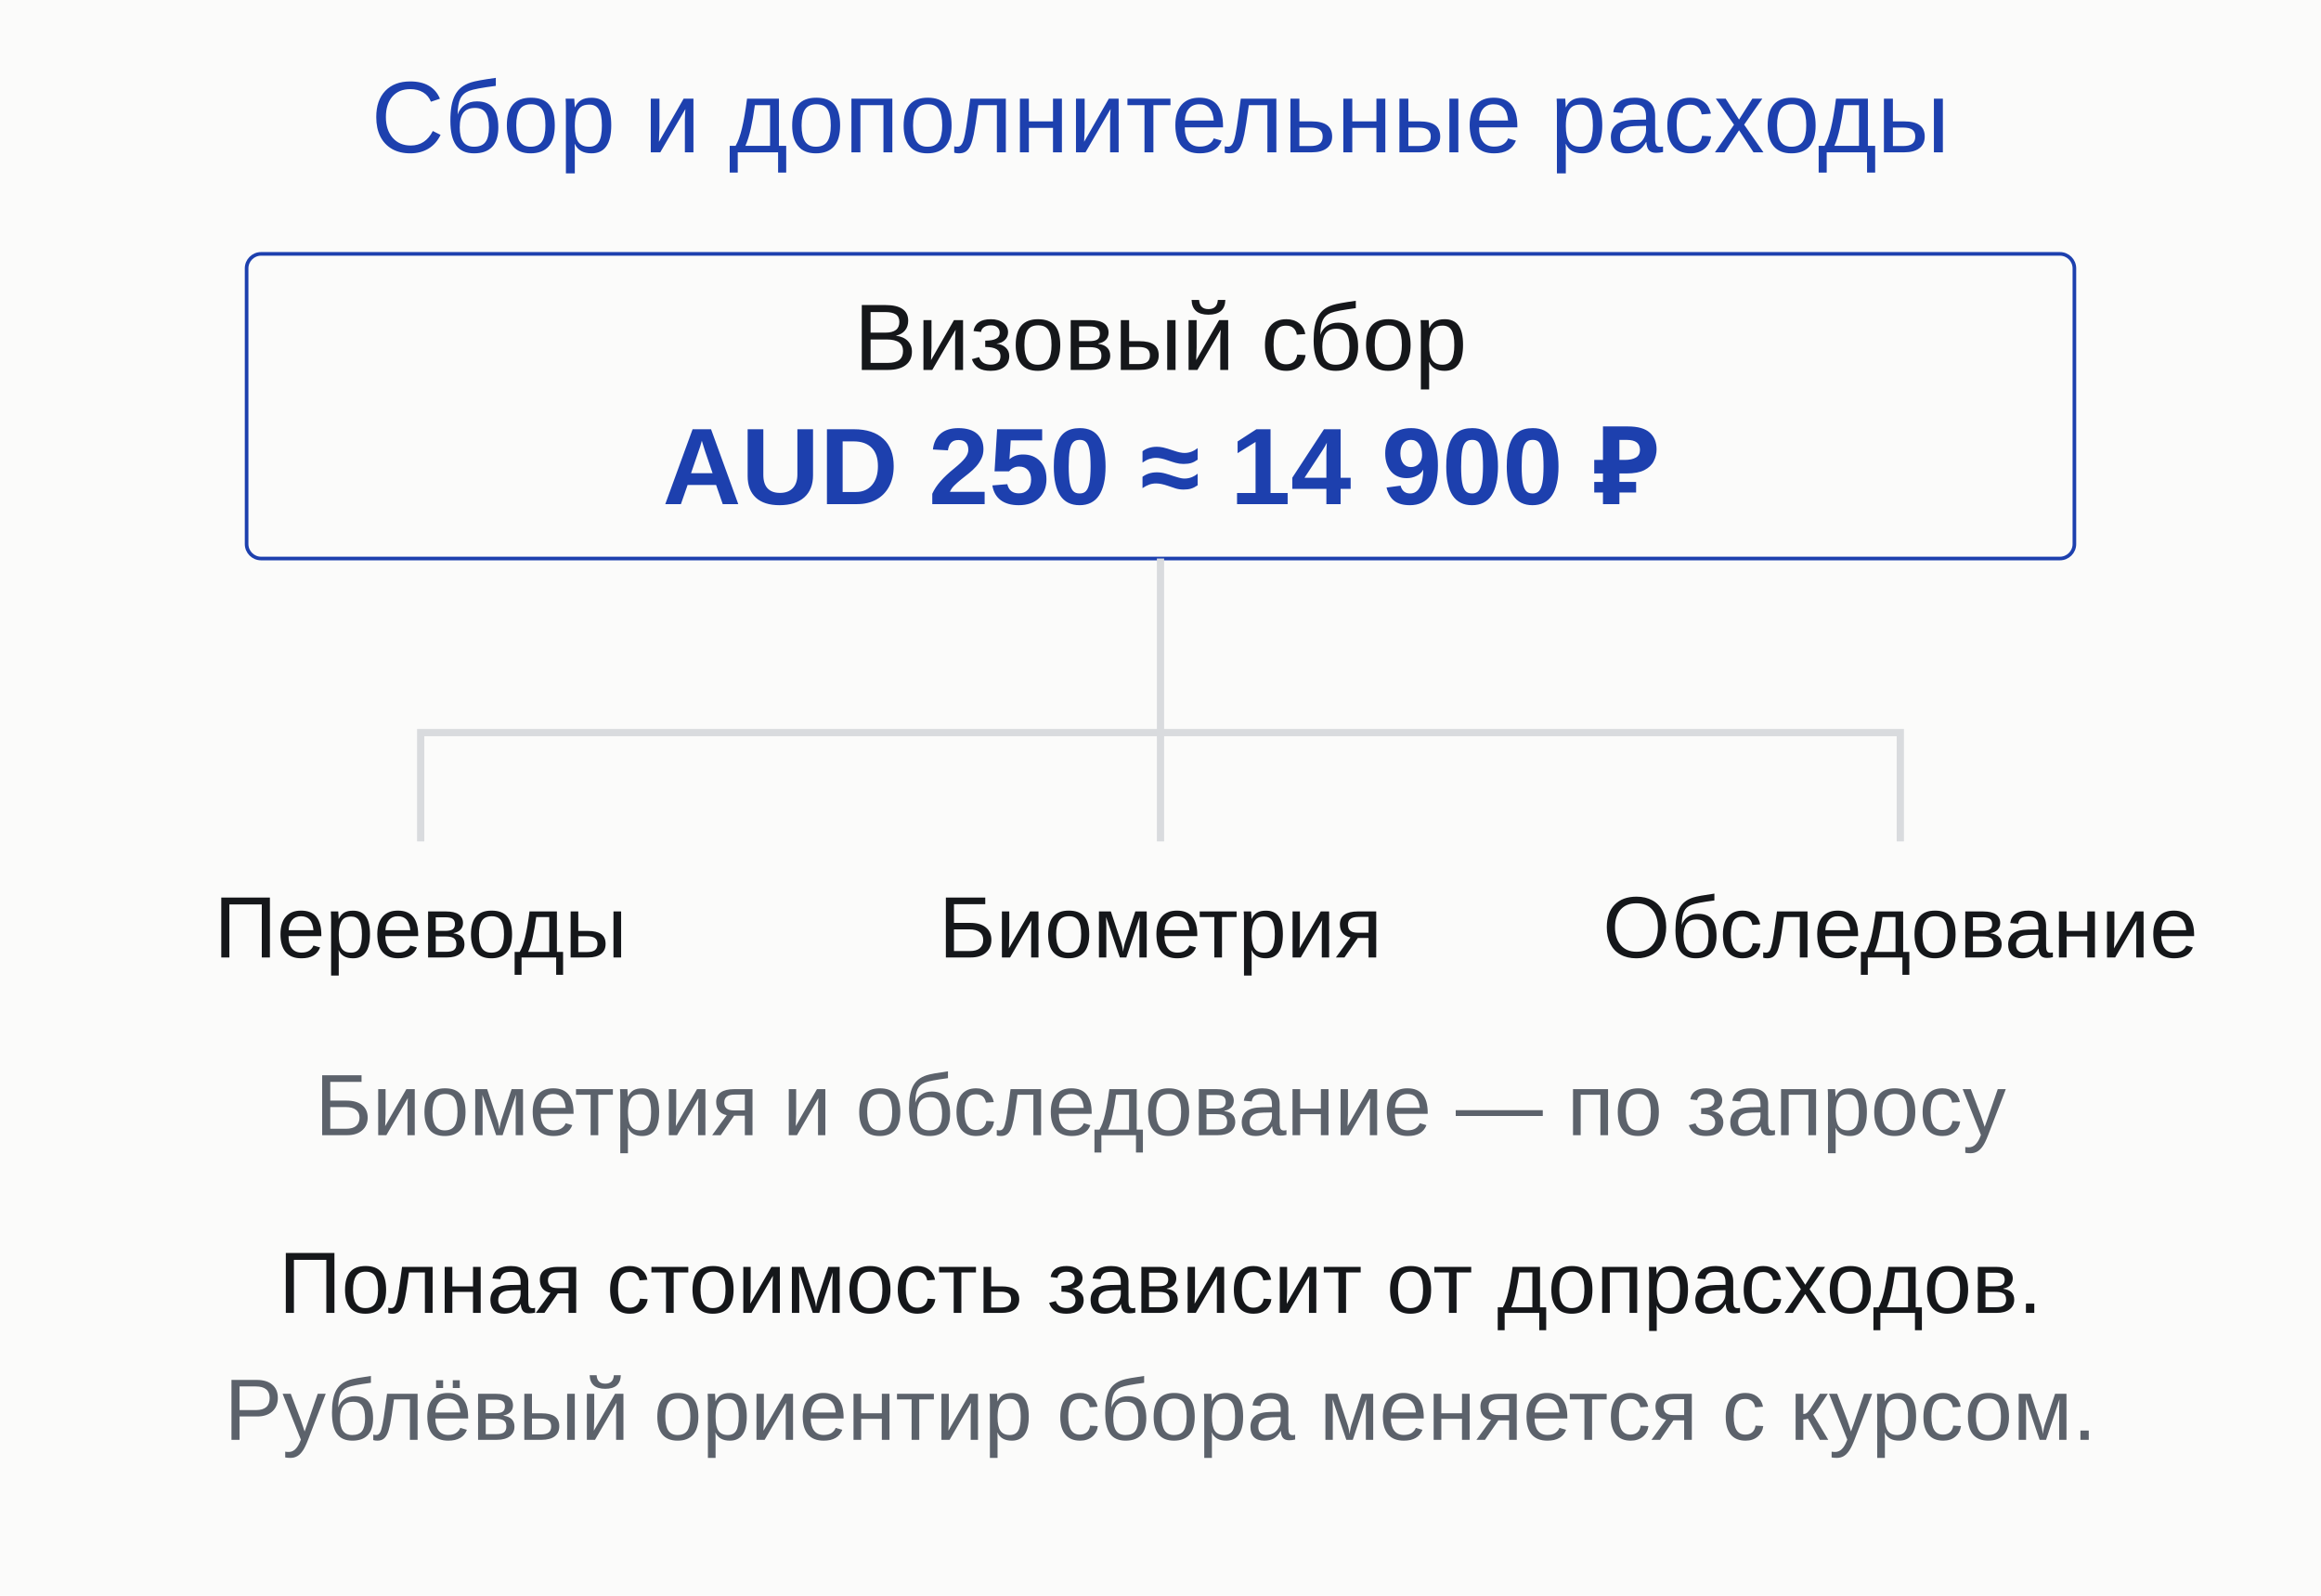
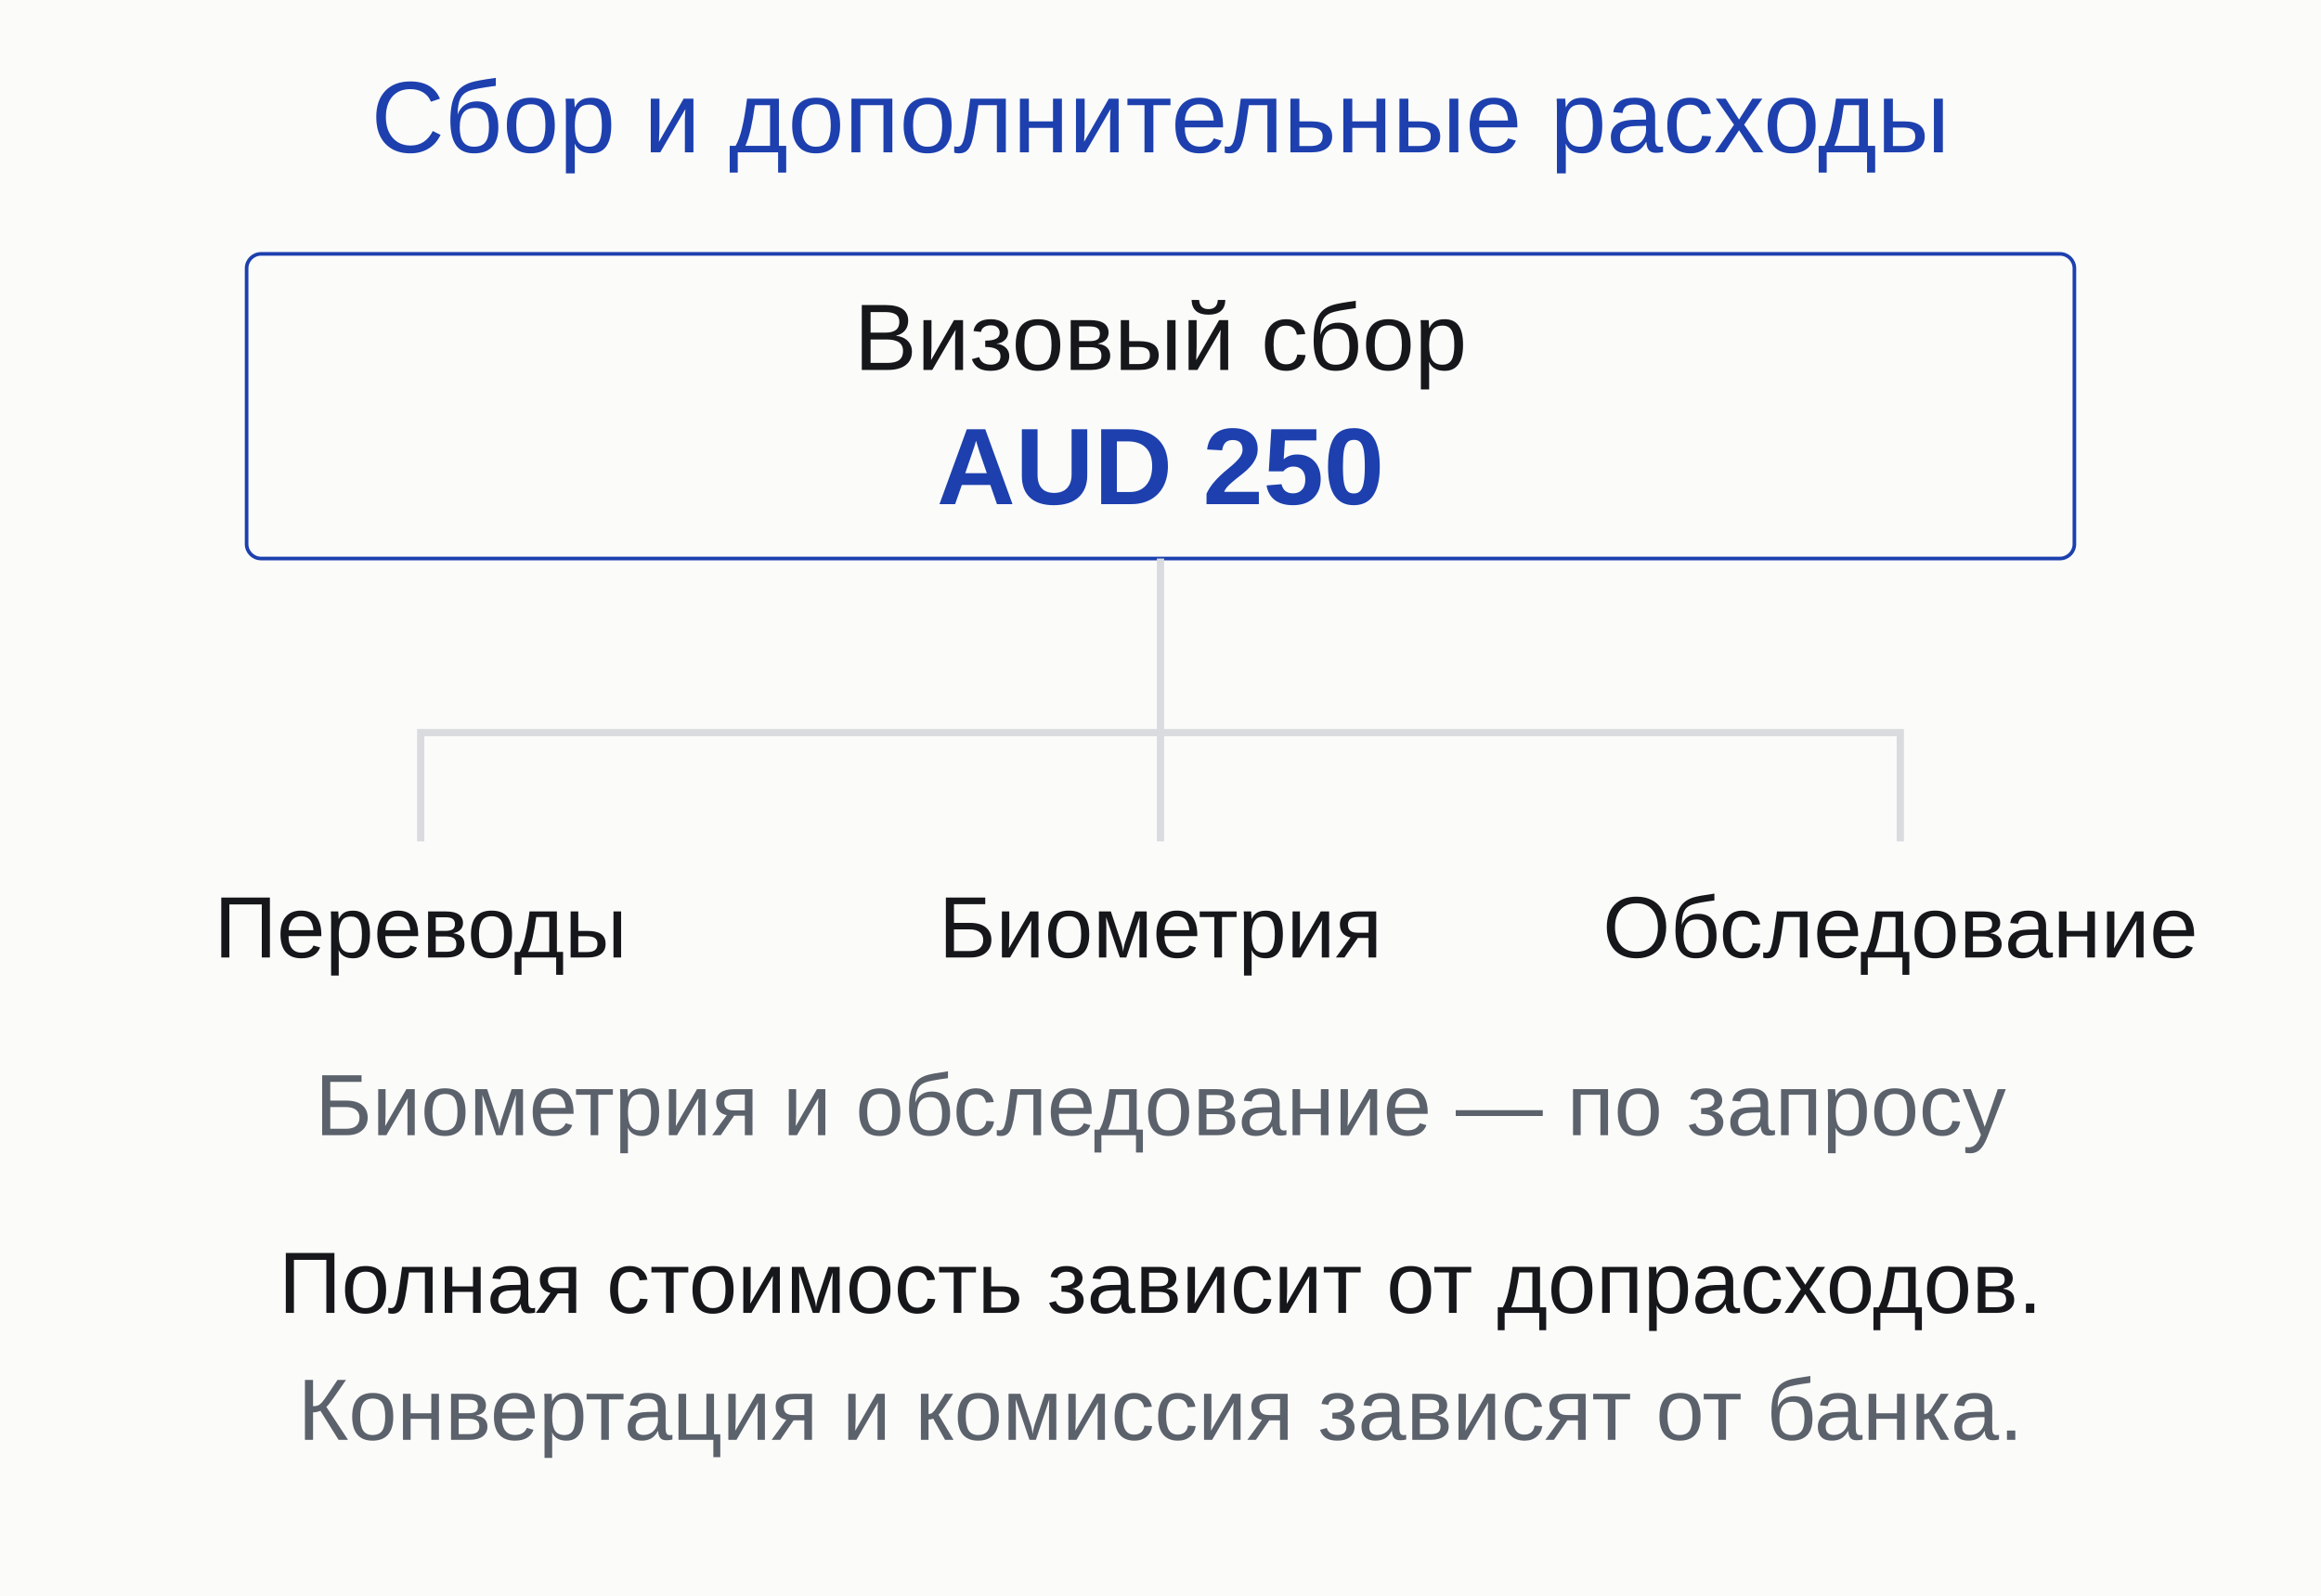
<svg xmlns="http://www.w3.org/2000/svg" viewBox="0 0 640 440" width="640" height="440" font-family="Golos Text,Arial,sans-serif">
  <rect width="640" height="440" fill="#fbfbfa" />
  <text x="320" y="42" text-anchor="middle" fill="#1d40ae" font-size="28">Сбор и дополнительные расходы</text>
  <rect x="68" y="70" width="504" height="84" rx="4" fill="none" stroke="#1d40ae" />
  <text x="320" y="102" text-anchor="middle" fill="#15171a" font-size="26">Визовый сбор</text>
-   <text x="320" y="139" text-anchor="middle" fill="#1d40ae" font-size="30" font-weight="700">AUD 250 ≈ 14 900 ₽</text>
+   <text x="320" y="139" text-anchor="middle" fill="#1d40ae" font-size="30" font-weight="700">AUD 250</text>
  <path d="M320 154V202M116 232V202H524V232M320 202V232" fill="none" stroke="#d9dbde" stroke-width="2" />
  <text x="116" y="264" text-anchor="middle" fill="#15171a" font-size="24">Переводы</text>
  <text x="320" y="264" text-anchor="middle" fill="#15171a" font-size="24">Биометрия</text>
  <text x="524" y="264" text-anchor="middle" fill="#15171a" font-size="24">Обследование</text>
  <text x="320" y="313" text-anchor="middle" fill="#5c626b" font-size="24">Биометрия и обследование — по запросу</text>
  <text x="320" y="362" text-anchor="middle" fill="#15171a" font-size="24">Полная стоимость зависит от допрасходов.</text>
-   <text x="320" y="397" text-anchor="middle" fill="#5c626b" font-size="24">Рублёвый ориентир сбора меняется с курсом.</text>
+   <text x="320" y="397" text-anchor="middle" fill="#5c626b" font-size="24">Конвертация и комиссия зависят от банка.</text>
</svg>
